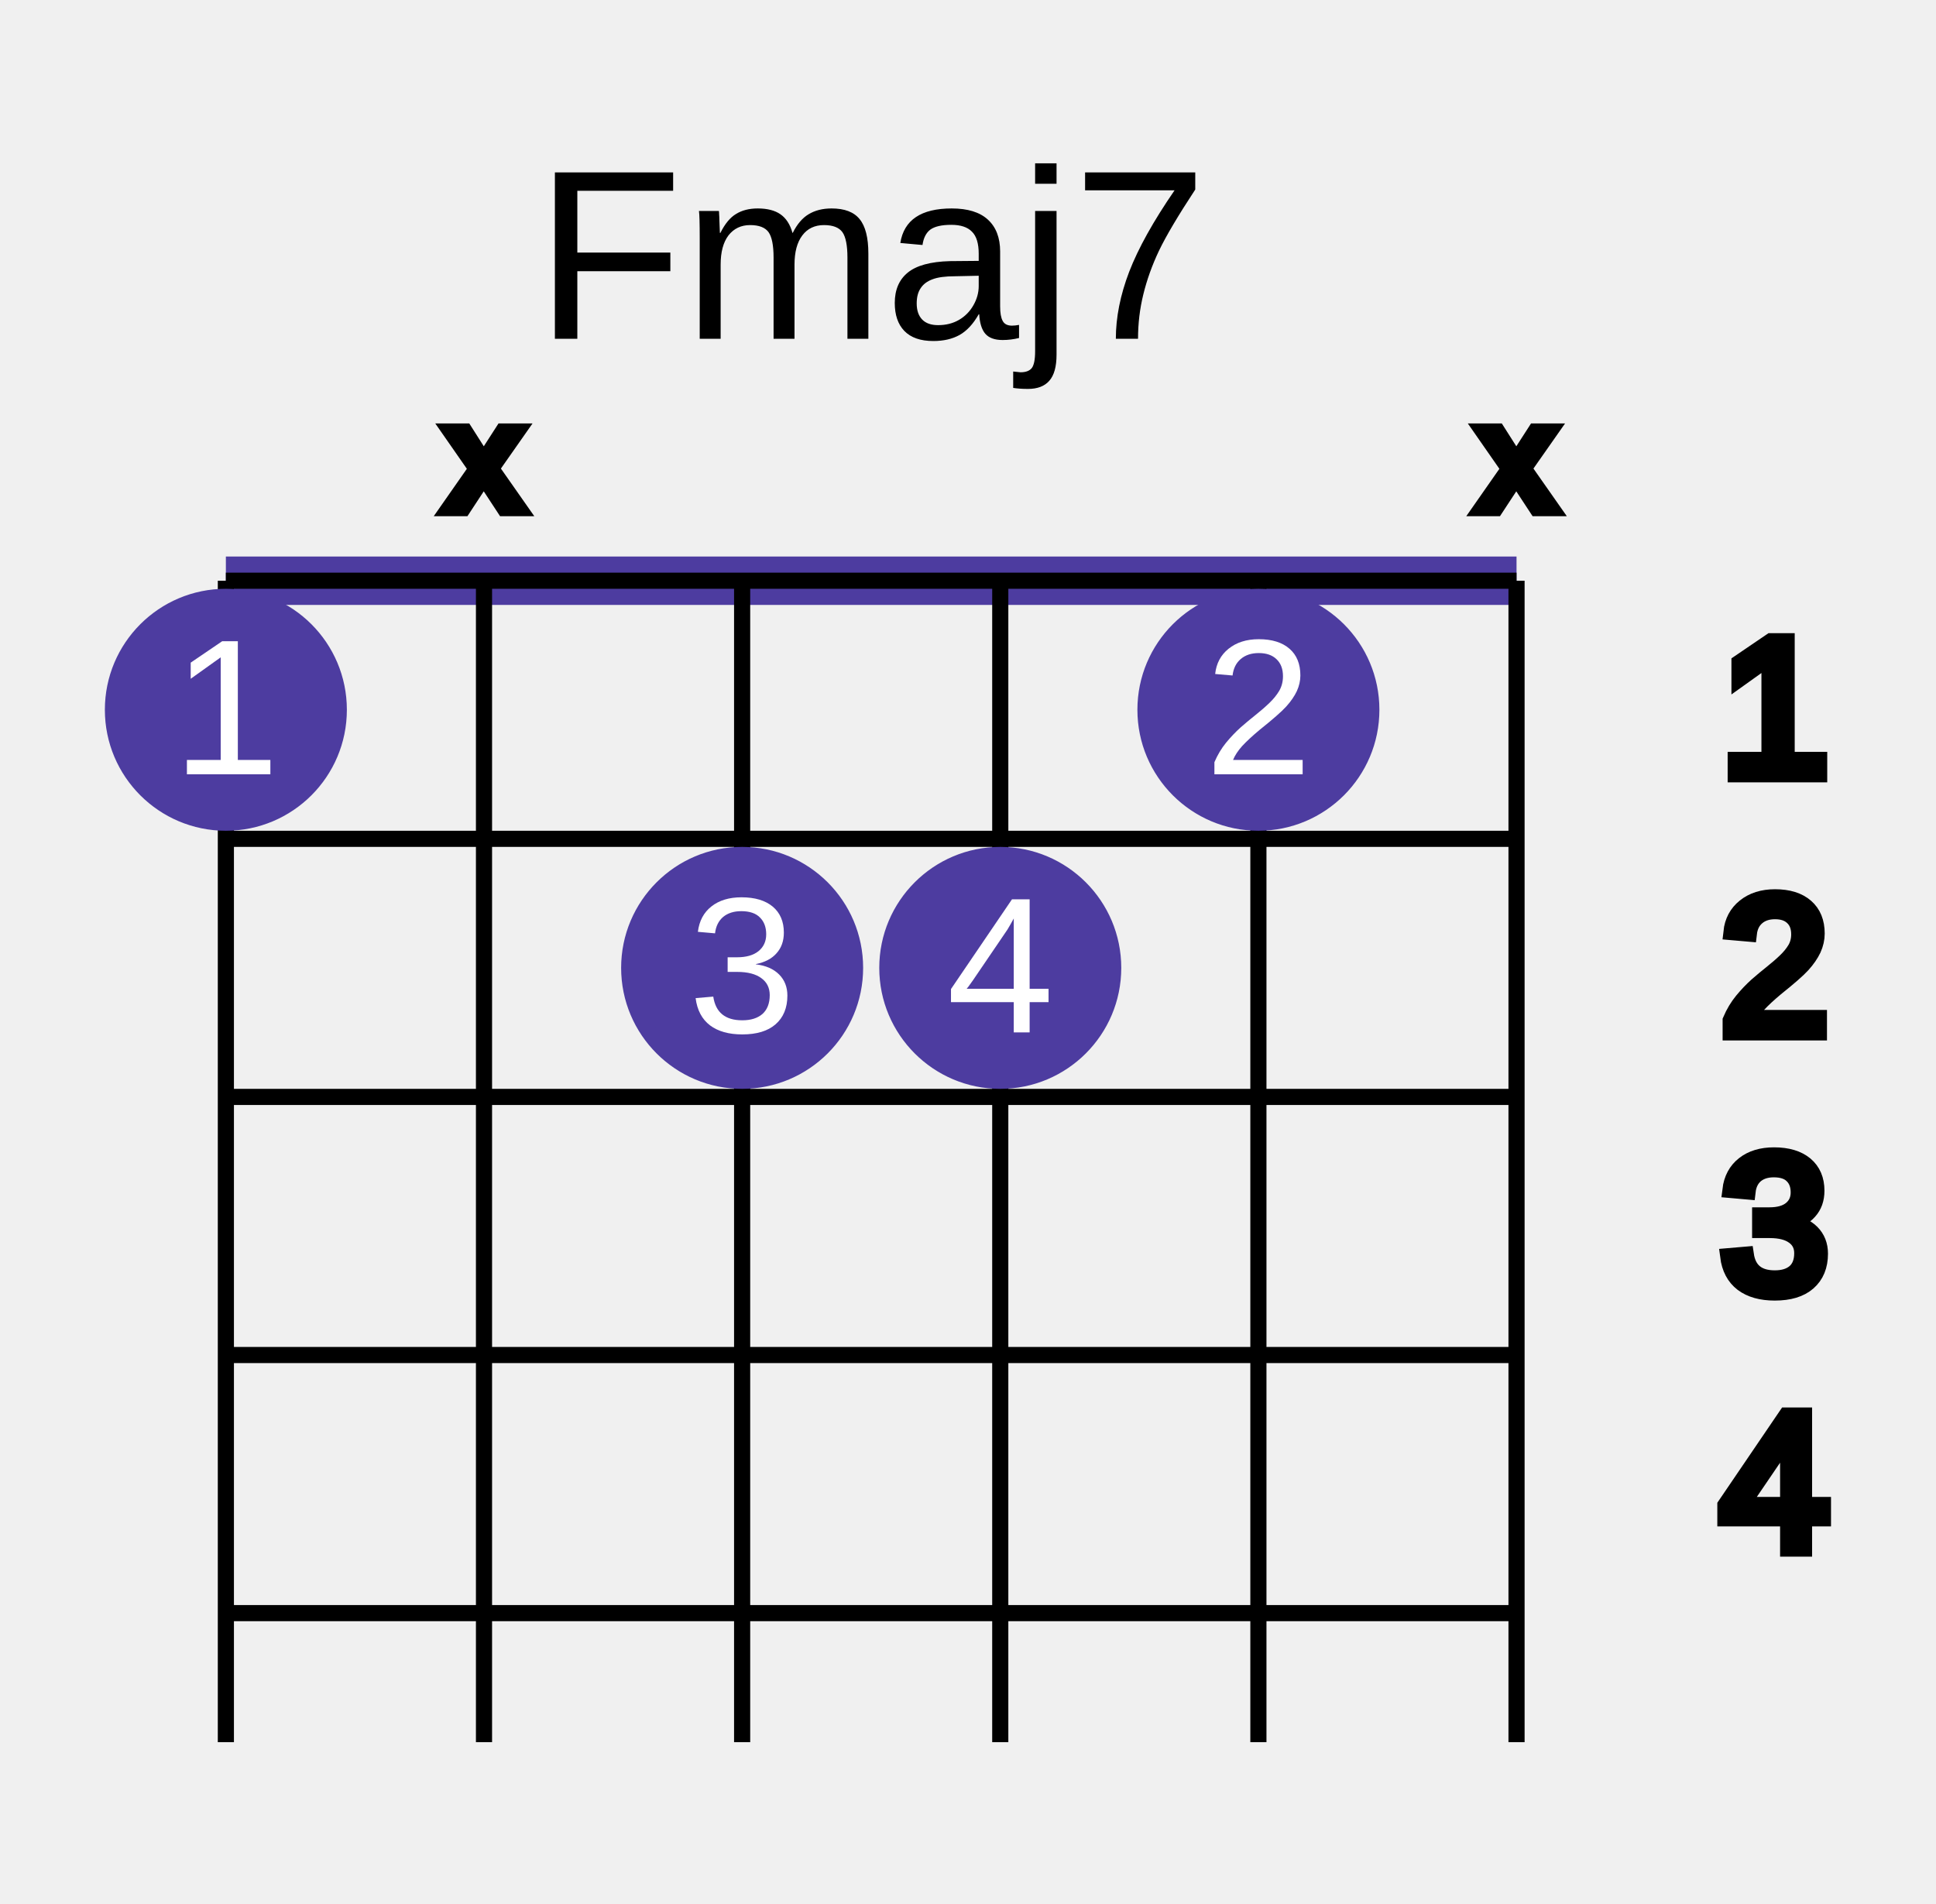
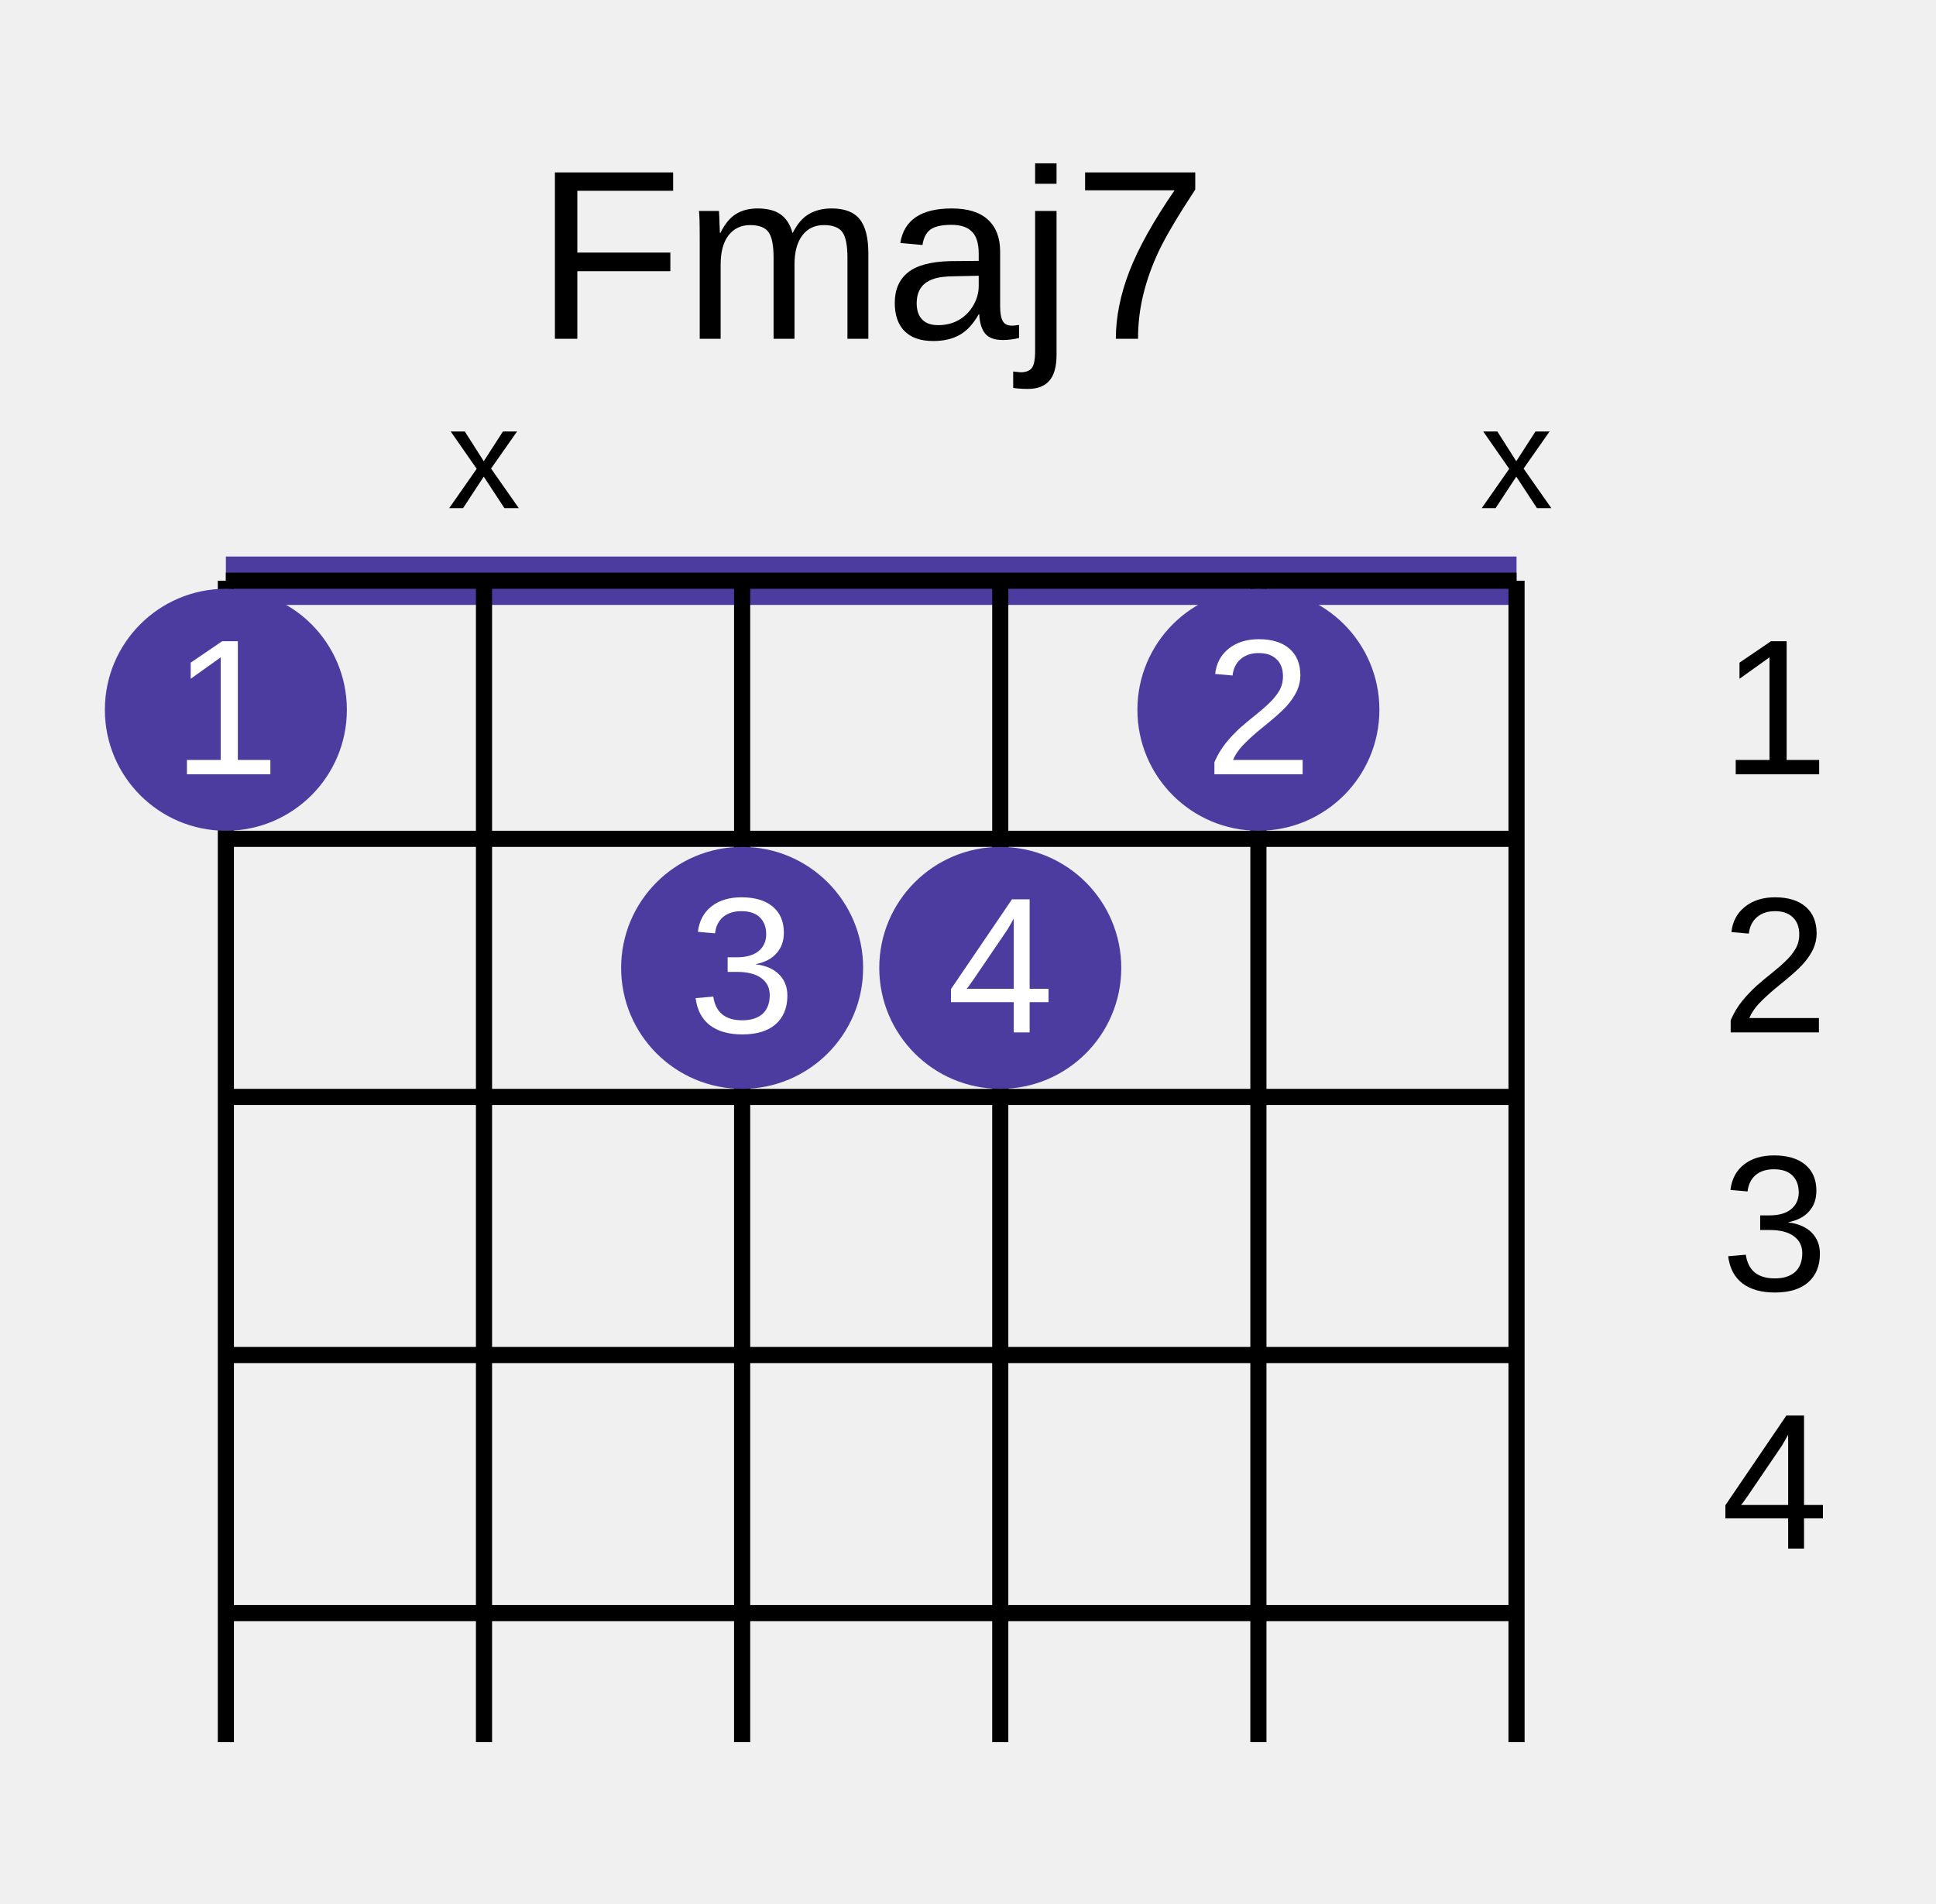
<svg xmlns="http://www.w3.org/2000/svg" height="118" version="1.1" width="120" style="overflow: hidden; position: relative; top: -0.033px;">
  <defs />
  <text style="text-anchor: middle; font: 15px &quot;Arial&quot;;" x="54" y="16" text-anchor="middle" font="10px &quot;Arial&quot;" stroke="none" fill="#000000" font-size="15px">
    <tspan dy="5">Fmaj7</tspan>
  </text>
  <path style="" fill="none" stroke="#4d3ca0" d="M14,36L94,36" stroke-width="3" />
  <path style="" fill="none" stroke="#000000" d="M14,36L94,36" />
  <path style="" fill="none" stroke="#000000" d="M14,52L94,52" />
-   <text style="text-anchor: middle; font: 12px &quot;Arial&quot;;" x="110" y="44" text-anchor="middle" font="10px &quot;Arial&quot;" stroke="#000000" fill="#000000" font-size="12px">
+   <text style="text-anchor: middle; font: 12px &quot;Arial&quot;;" x="110" y="44" text-anchor="middle" font="10px &quot;Arial&quot;" stroke="none" fill="#000000" font-size="12px">
    <tspan dy="4">1</tspan>
  </text>
  <path style="" fill="none" stroke="#000000" d="M14,68L94,68" />
-   <text style="text-anchor: middle; font: 12px &quot;Arial&quot;;" x="110" y="60" text-anchor="middle" font="10px &quot;Arial&quot;" stroke="#000000" fill="#000000" font-size="12px">
+   <text style="text-anchor: middle; font: 12px &quot;Arial&quot;;" x="110" y="60" text-anchor="middle" font="10px &quot;Arial&quot;" stroke="none" fill="#000000" font-size="12px">
    <tspan dy="4">2</tspan>
  </text>
  <path style="" fill="none" stroke="#000000" d="M14,84L94,84" />
-   <text style="text-anchor: middle; font: 12px &quot;Arial&quot;;" x="110" y="76" text-anchor="middle" font="10px &quot;Arial&quot;" stroke="#000000" fill="#000000" font-size="12px">
+   <text style="text-anchor: middle; font: 12px &quot;Arial&quot;;" x="110" y="76" text-anchor="middle" font="10px &quot;Arial&quot;" stroke="none" fill="#000000" font-size="12px">
    <tspan dy="4">3</tspan>
  </text>
  <path style="" fill="none" stroke="#000000" d="M14,100L94,100" />
-   <text style="text-anchor: middle; font: 12px &quot;Arial&quot;;" x="110" y="92" text-anchor="middle" font="10px &quot;Arial&quot;" stroke="#000000" fill="#000000" font-size="12px">
+   <text style="text-anchor: middle; font: 12px &quot;Arial&quot;;" x="110" y="92" text-anchor="middle" font="10px &quot;Arial&quot;" stroke="none" fill="#000000" font-size="12px">
    <tspan dy="4">4</tspan>
  </text>
  <path style="" fill="none" stroke="#000000" d="M14,36L14,108" />
  <path style="" fill="none" stroke="#000000" d="M30,36L30,108" />
  <path style="" fill="none" stroke="#000000" d="M46,36L46,108" />
  <path style="" fill="none" stroke="#000000" d="M62,36L62,108" />
  <path style="" fill="none" stroke="#000000" d="M78,36L78,108" />
  <path style="" fill="none" stroke="#000000" d="M94,36L94,108" />
  <circle cx="14" cy="44" r="7" fill="#4d3ca0" stroke="#4d3ca0" style="" />
  <text style="text-anchor: middle; font: 12px &quot;Arial&quot;;" x="14" y="44" text-anchor="middle" font="10px &quot;Arial&quot;" stroke="none" fill="#ffffff" font-size="12px">
    <tspan dy="4">1</tspan>
  </text>
-   <text style="text-anchor: middle; font: 9px &quot;Arial&quot;;" x="30" y="28" text-anchor="middle" font="10px &quot;Arial&quot;" stroke="#000000" fill="#000000" font-size="9px">
+   <text style="text-anchor: middle; font: 9px &quot;Arial&quot;;" x="30" y="28" text-anchor="middle" font="10px &quot;Arial&quot;" stroke="none" fill="#000000" font-size="9px">
    <tspan dy="3.5">x</tspan>
  </text>
  <circle cx="46" cy="60" r="7" fill="#4d3ca0" stroke="#4d3ca0" style="" />
  <text style="text-anchor: middle; font: 12px &quot;Arial&quot;;" x="46" y="60" text-anchor="middle" font="10px &quot;Arial&quot;" stroke="none" fill="#ffffff" font-size="12px">
    <tspan dy="4">3</tspan>
  </text>
  <circle cx="62" cy="60" r="7" fill="#4d3ca0" stroke="#4d3ca0" style="" />
  <text style="text-anchor: middle; font: 12px &quot;Arial&quot;;" x="62" y="60" text-anchor="middle" font="10px &quot;Arial&quot;" stroke="none" fill="#ffffff" font-size="12px">
    <tspan dy="4">4</tspan>
  </text>
  <circle cx="78" cy="44" r="7" fill="#4d3ca0" stroke="#4d3ca0" style="" />
  <text style="text-anchor: middle; font: 12px &quot;Arial&quot;;" x="78" y="44" text-anchor="middle" font="10px &quot;Arial&quot;" stroke="none" fill="#ffffff" font-size="12px">
    <tspan dy="4">2</tspan>
  </text>
-   <text style="text-anchor: middle; font: 9px &quot;Arial&quot;;" x="94" y="28" text-anchor="middle" font="10px &quot;Arial&quot;" stroke="#000000" fill="#000000" font-size="9px">
+   <text style="text-anchor: middle; font: 9px &quot;Arial&quot;;" x="94" y="28" text-anchor="middle" font="10px &quot;Arial&quot;" stroke="none" fill="#000000" font-size="9px">
    <tspan dy="3.5">x</tspan>
  </text>
</svg>
